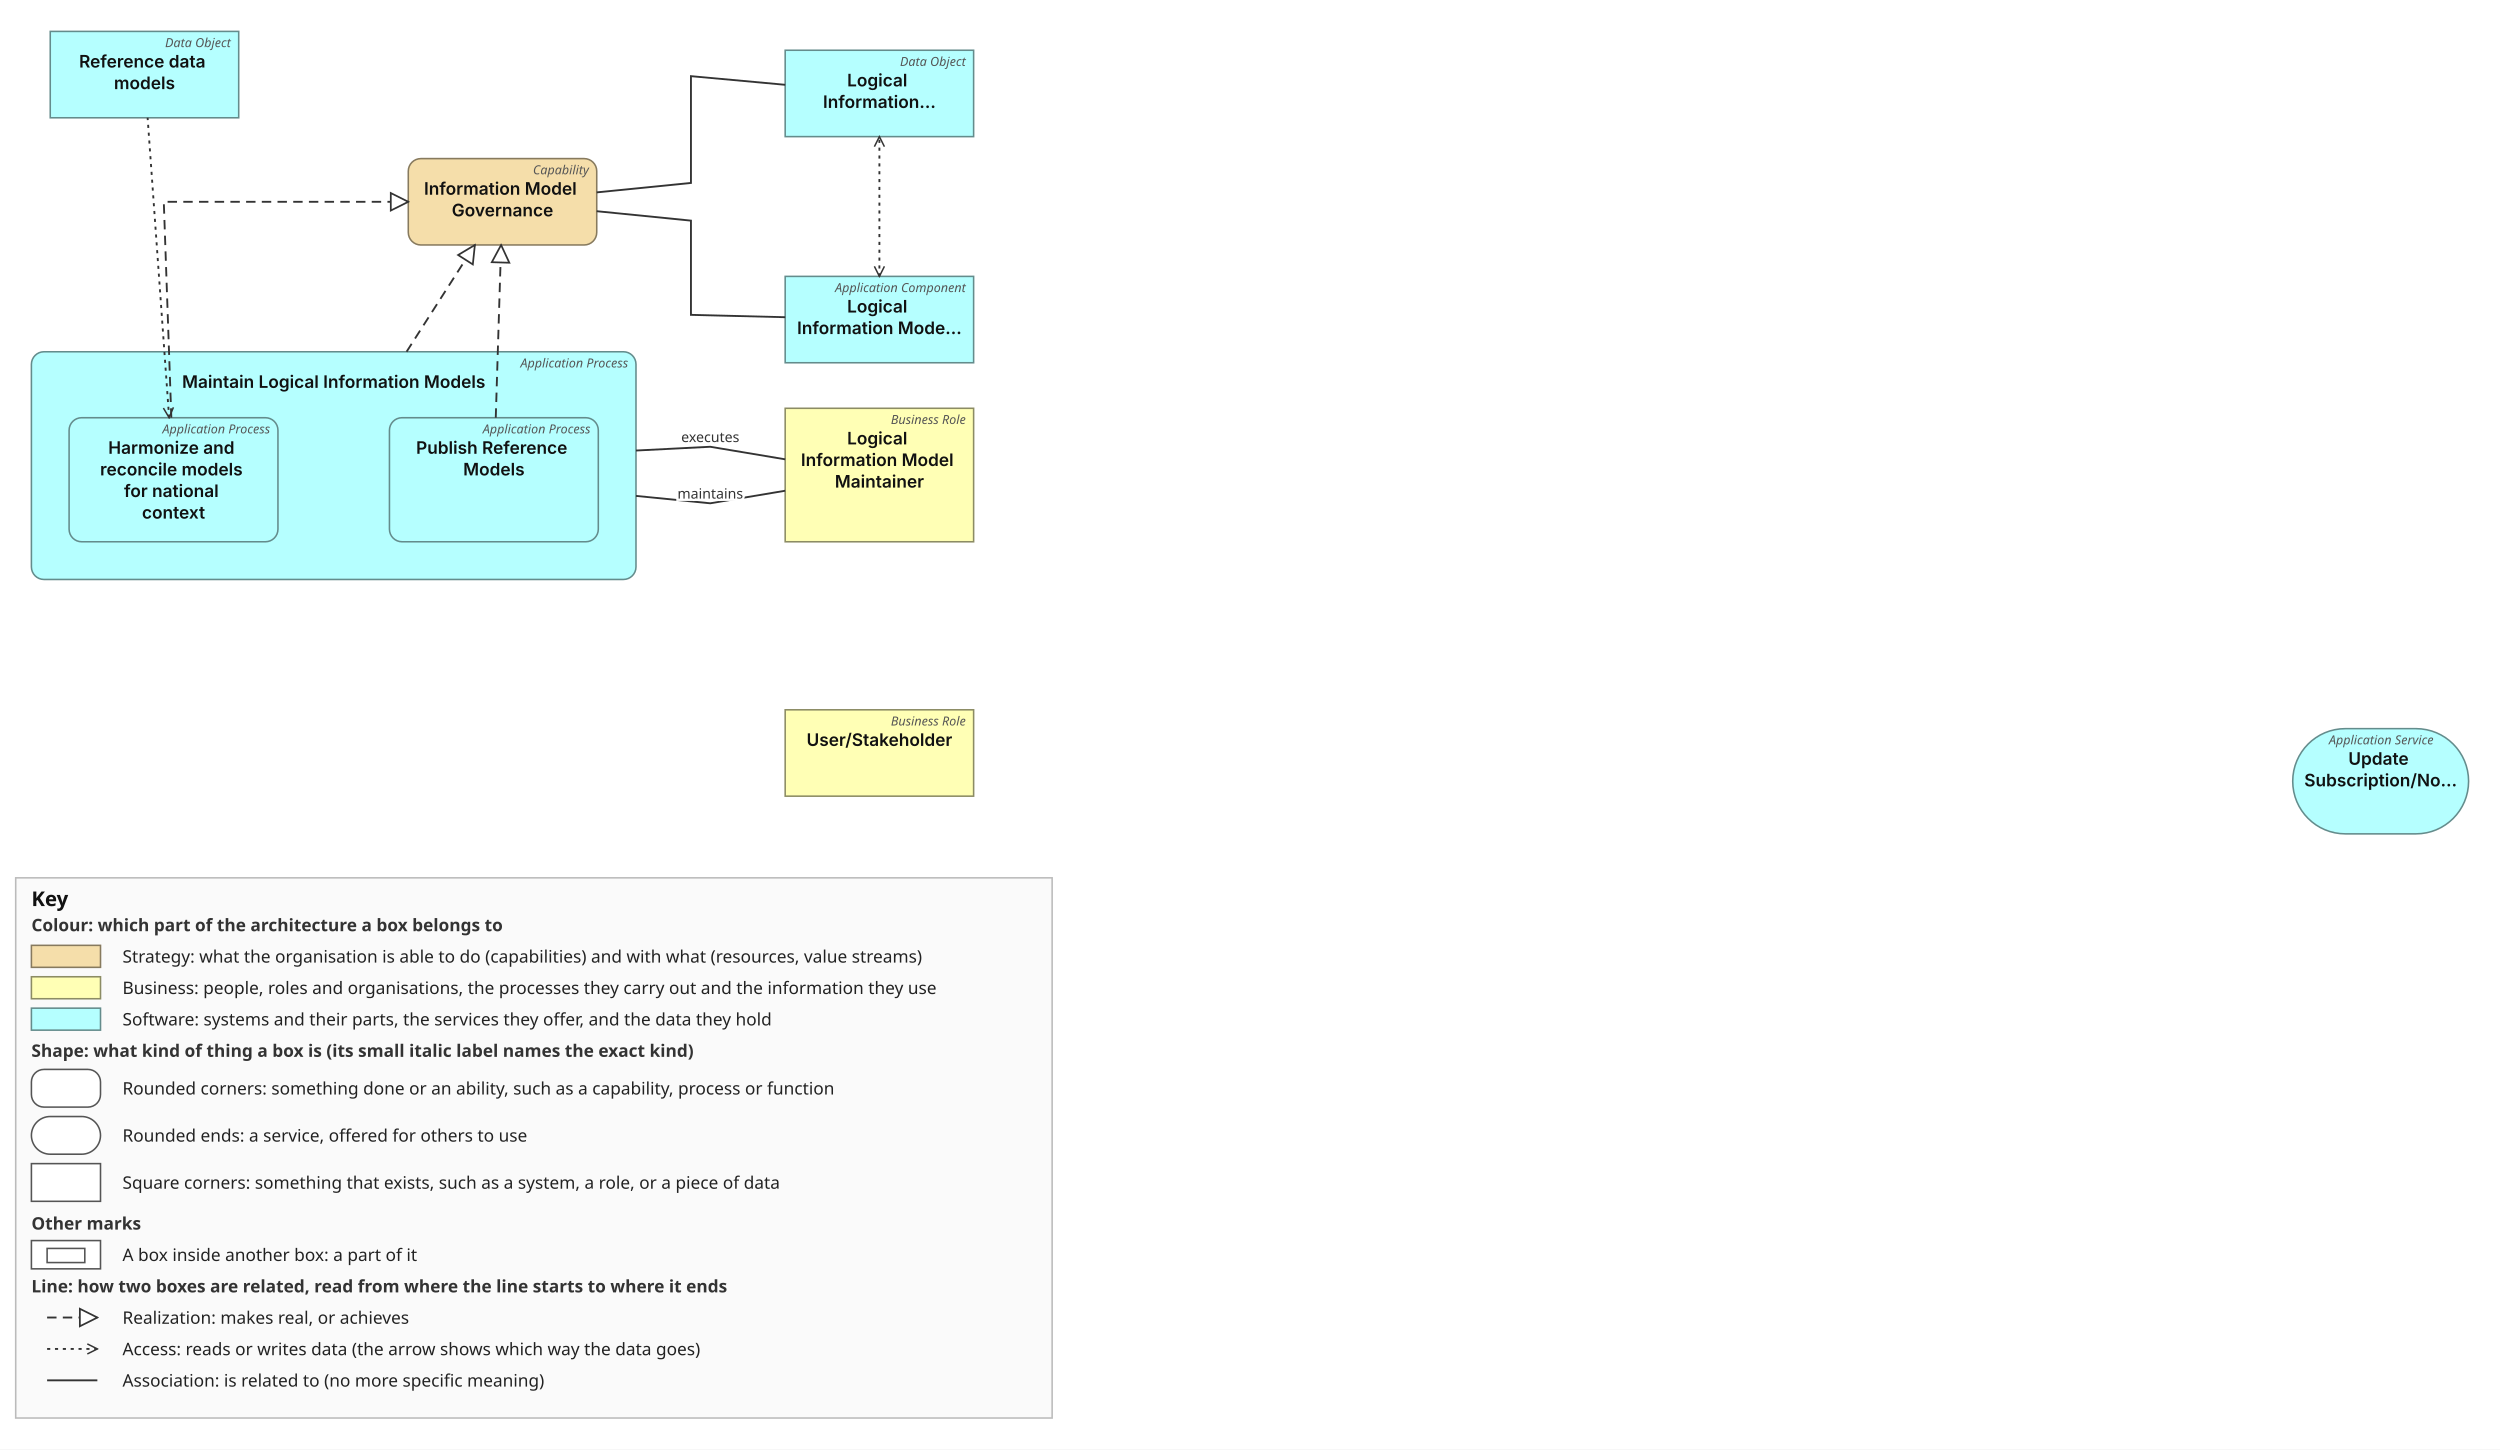
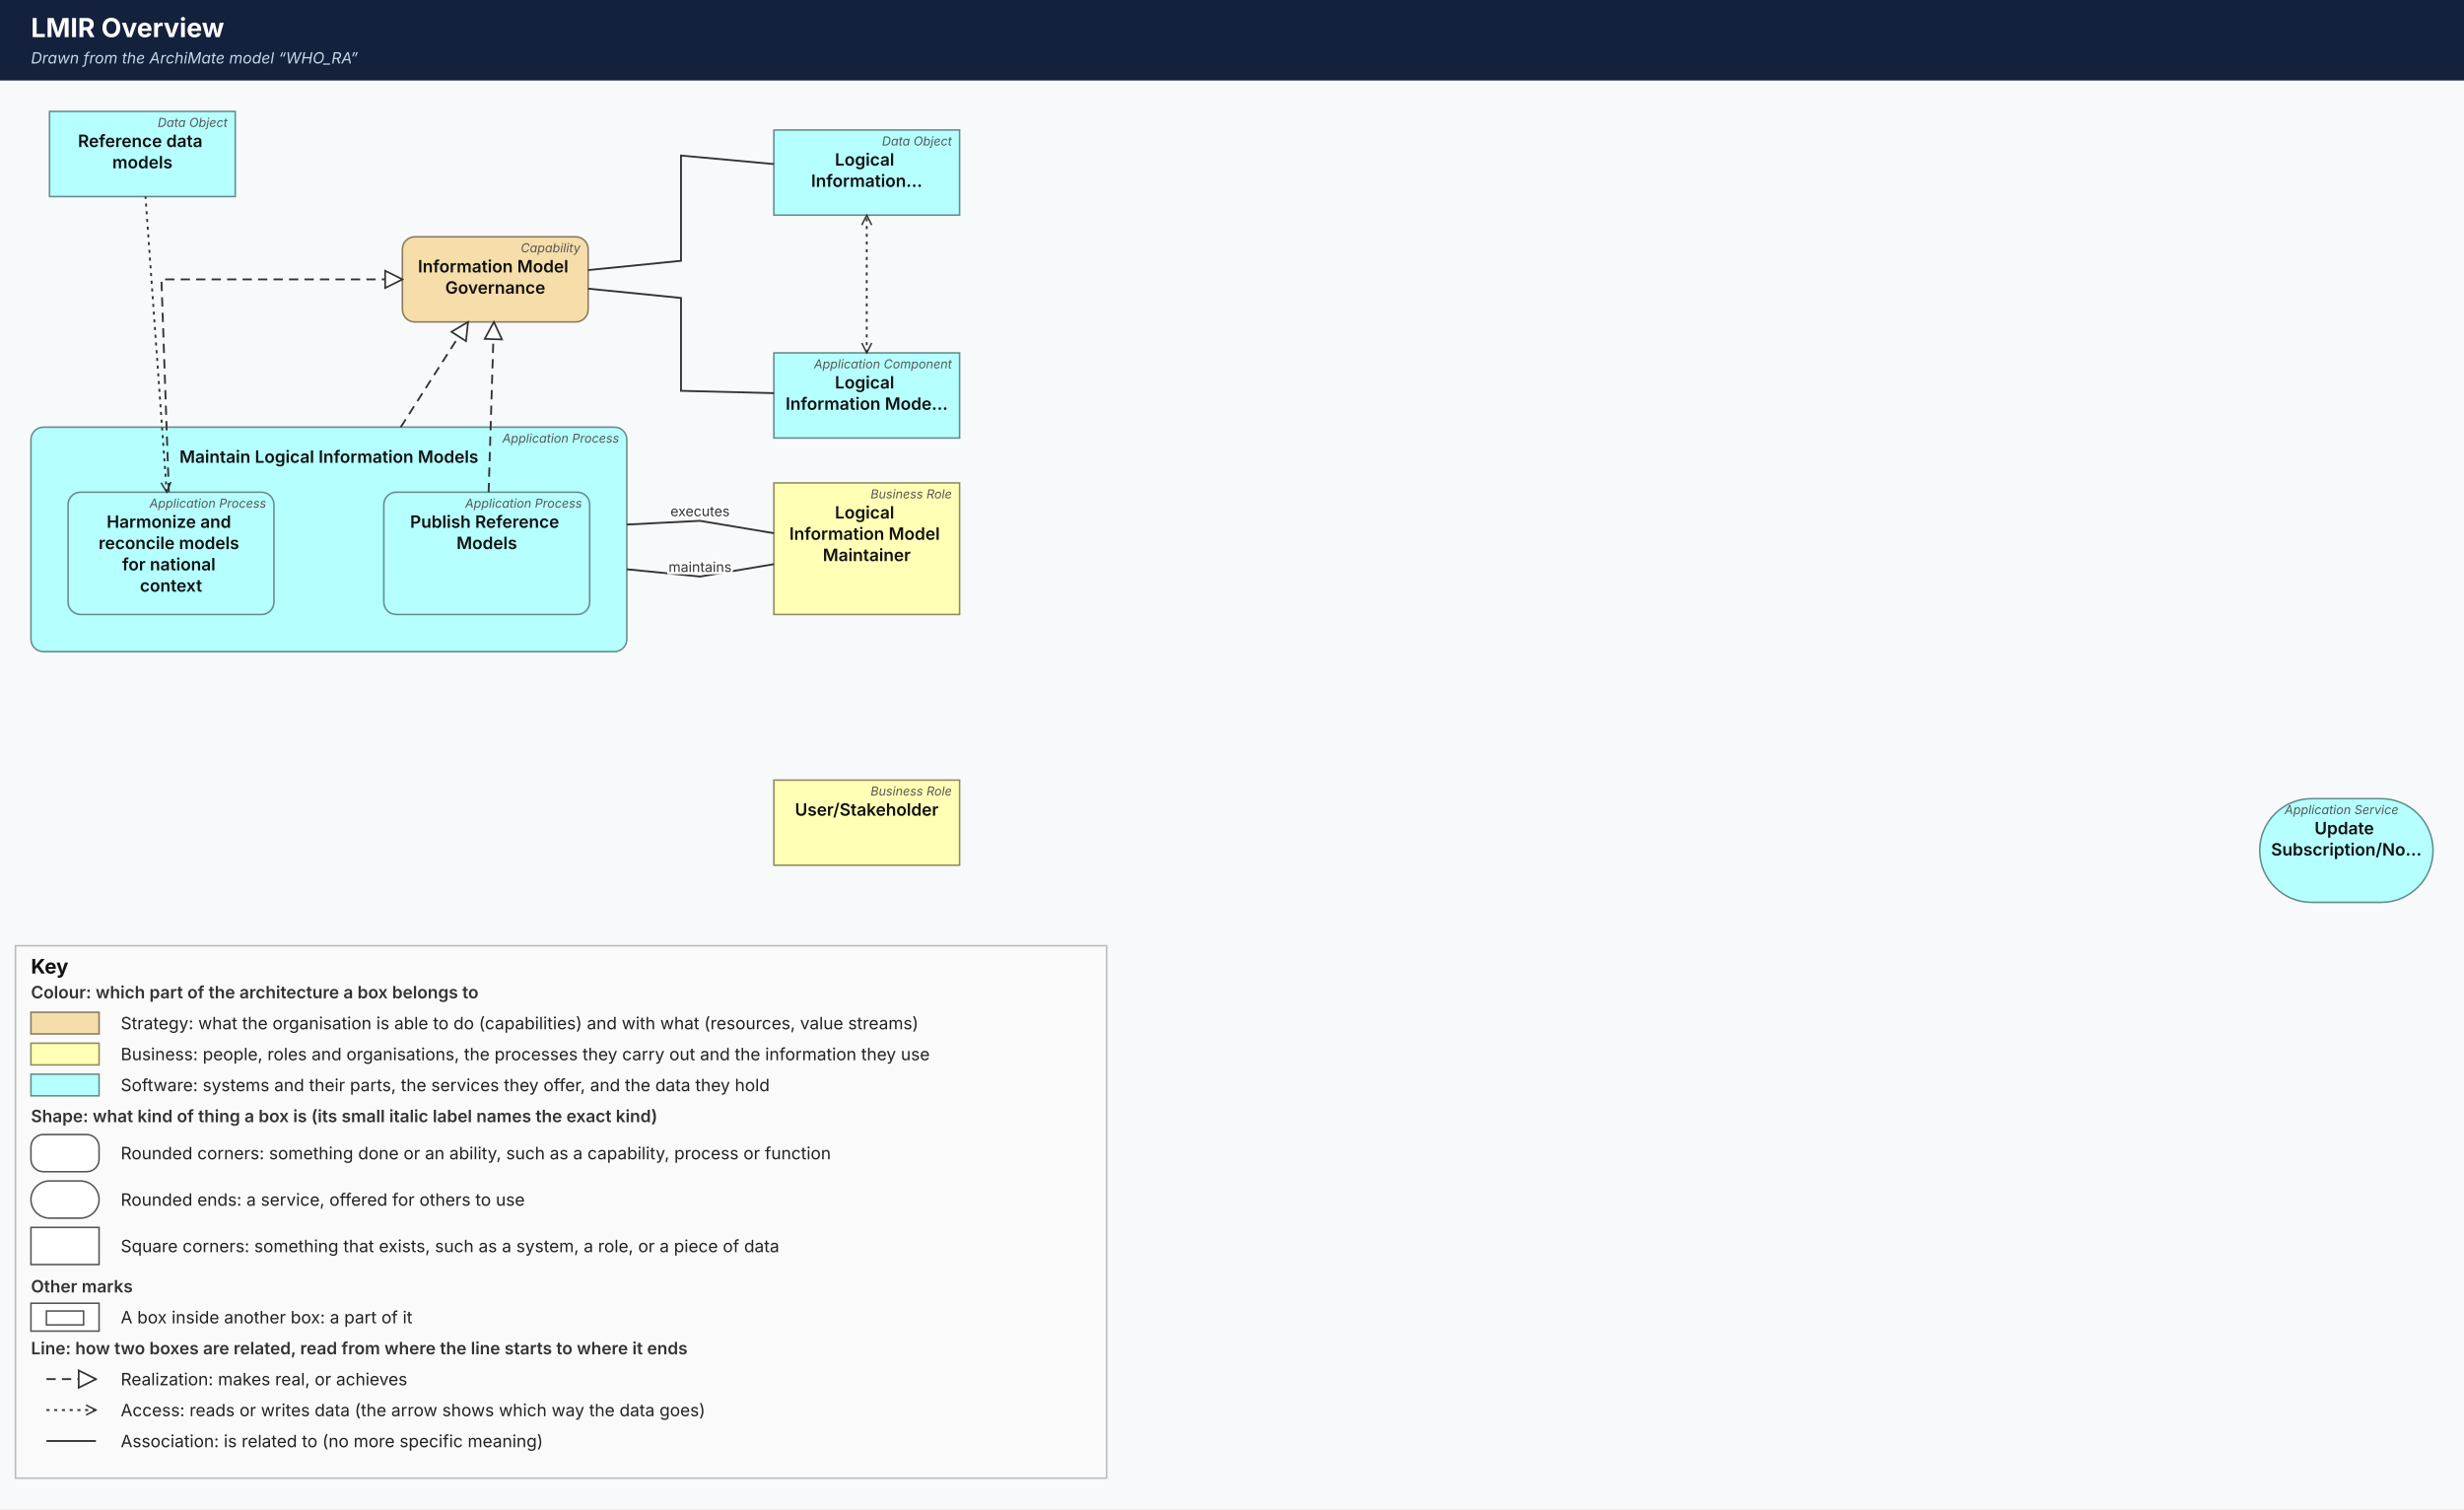
- <svg xmlns="http://www.w3.org/2000/svg" viewBox="244 292 1592 923" width="1592" height="923" role="img" aria-labelledby="av-title">
+ <svg xmlns="http://www.w3.org/2000/svg" viewBox="244 240 1592 975" width="1592" height="975" role="img" aria-labelledby="av-title">
  <style>
- .av-name{font:600 11px system-ui,-apple-system,"Segoe UI",sans-serif;fill:#111}
- .av-type{font:italic 8px system-ui,sans-serif;fill:#555}
- .av-group{font:600 11px system-ui,sans-serif;fill:#333}
- .av-note{font:10px system-ui,sans-serif;fill:#222}
- .av-key{font:11px system-ui,sans-serif;fill:#222}
- .av-keyh{font:600 11px system-ui,sans-serif;fill:#333}
- .av-keyt{font:700 13px system-ui,sans-serif;fill:#111}
- .av-rel{font:9px system-ui,sans-serif;fill:#333;paint-order:stroke;stroke:#fff;stroke-width:3px}
+ .av-name{font:600 11px Inter, "Segoe UI", system-ui, -apple-system, Helvetica, Arial, sans-serif;fill:#111}
+ .av-type{font:italic 8px Inter, "Segoe UI", system-ui, -apple-system, Helvetica, Arial, sans-serif;fill:#555}
+ .av-group{font:600 11px Inter, "Segoe UI", system-ui, -apple-system, Helvetica, Arial, sans-serif;fill:#333}
+ .av-note{font:10px Inter, "Segoe UI", system-ui, -apple-system, Helvetica, Arial, sans-serif;fill:#222}
+ .av-key{font:11px Inter, "Segoe UI", system-ui, -apple-system, Helvetica, Arial, sans-serif;fill:#222}
+ .av-keyh{font:600 11px Inter, "Segoe UI", system-ui, -apple-system, Helvetica, Arial, sans-serif;fill:#333}
+ .av-keyt{font:700 13px Inter, "Segoe UI", system-ui, -apple-system, Helvetica, Arial, sans-serif;fill:#111}
+ .av-rel{font:9px Inter, "Segoe UI", system-ui, -apple-system, Helvetica, Arial, sans-serif;fill:#333;paint-order:stroke;stroke:#fff;stroke-width:3px}
a:hover rect,a:hover polygon,a:focus rect,a:focus polygon{stroke:#06c;stroke-width:2.5}
</style>
  <defs>
    <marker id="arrow-open" viewBox="0 0 12 12" refX="11" refY="6" markerWidth="11" markerHeight="11" orient="auto-start-reverse" markerUnits="userSpaceOnUse">
      <path d="M1 1 L11 6 L1 11" fill="none" stroke="#333" stroke-width="1.3" />
    </marker>
    <marker id="arrow-filled" viewBox="0 0 12 12" refX="11" refY="6" markerWidth="11" markerHeight="11" orient="auto-start-reverse" markerUnits="userSpaceOnUse">
      <path d="M1 1 L11 6 L1 11 Z" fill="#333" />
    </marker>
    <marker id="arrow-small" viewBox="0 0 10 10" refX="9" refY="5" markerWidth="8" markerHeight="8" orient="auto-start-reverse" markerUnits="userSpaceOnUse">
      <path d="M1 1 L9 5 L1 9" fill="none" stroke="#333" stroke-width="1.2" />
    </marker>
    <marker id="triangle-hollow" viewBox="0 0 14 14" refX="13" refY="7" markerWidth="13" markerHeight="13" orient="auto-start-reverse" markerUnits="userSpaceOnUse">
      <path d="M1 1 L13 7 L1 13 Z" fill="#fff" stroke="#333" stroke-width="1.2" />
    </marker>
    <marker id="diamond-filled" viewBox="0 0 16 10" refX="1" refY="5" markerWidth="16" markerHeight="10" orient="auto-start-reverse" markerUnits="userSpaceOnUse">
      <path d="M1 5 L8 1 L15 5 L8 9 Z" fill="#333" />
    </marker>
    <marker id="diamond-hollow" viewBox="0 0 16 10" refX="1" refY="5" markerWidth="16" markerHeight="10" orient="auto-start-reverse" markerUnits="userSpaceOnUse">
      <path d="M1 5 L8 1 L15 5 L8 9 Z" fill="#fff" stroke="#333" stroke-width="1.2" />
    </marker>
    <marker id="dot" viewBox="0 0 8 8" refX="4" refY="4" markerWidth="7" markerHeight="7" orient="auto" markerUnits="userSpaceOnUse">
      <circle cx="4" cy="4" r="3.2" fill="#333" />
    </marker>
    <pattern id="missing" width="8" height="8" patternUnits="userSpaceOnUse" patternTransform="rotate(45)">
      <rect width="8" height="8" fill="#fff" />
      <line x1="0" y1="0" x2="0" y2="8" stroke="#d33" stroke-width="2" />
    </pattern>
  </defs>
-   <rect x="244" y="292" width="1592" height="923" fill="#fff" />
+   <rect x="244" y="240" width="1592" height="975" fill="#f8f9fb" />
+   <rect x="244" y="240" width="1592" height="52" fill="#14213d" />
+   <text x="264" y="264" style="font:700 17px Inter, &quot;Segoe UI&quot;, system-ui, -apple-system, Helvetica, Arial, sans-serif;fill:#fff">LMIR Overview</text>
+   <text x="264" y="281" style="font:italic 10px Inter, &quot;Segoe UI&quot;, system-ui, -apple-system, Helvetica, Arial, sans-serif;fill:#c9d6e6">Drawn from the ArchiMate model “WHO_RA”</text>
  <a href="../../../en/dpi-h-ra/archimate/0.3.0-draft.1/elements/logical-information-model-registry/" target="_top">
    <rect x="744" y="468" width="120" height="55" fill="#b5ffff" stroke="#648c8c" stroke-width="1" />
    <text class="av-type" x="859" y="478" text-anchor="end">Application Component</text>
    <text class="av-name" x="804" y="491" text-anchor="middle">
      <tspan x="804" dy="0">Logical</tspan>
      <tspan x="804" dy="13.75">Information Mode…</tspan>
    </text>
  </a>
  <a href="../../../en/dpi-h-ra/archimate/0.3.0-draft.1/elements/information-model-governance/" target="_top">
    <rect x="504" y="393" width="120" height="55" rx="8" fill="#f5deaa" stroke="#877a5e" stroke-width="1" />
    <text class="av-type" x="619" y="403" text-anchor="end">Capability</text>
    <text class="av-name" x="564" y="416" text-anchor="middle">
      <tspan x="564" dy="0">Information Model</tspan>
      <tspan x="564" dy="13.75">Governance</tspan>
    </text>
  </a>
  <a href="../../../en/dpi-h-ra/archimate/0.3.0-draft.1/elements/maintain-logical-information-models/" target="_top">
    <rect x="264" y="516" width="385" height="145" rx="8" fill="#b5ffff" stroke="#648c8c" stroke-width="1" />
    <text class="av-type" x="644" y="526" text-anchor="end">Application Process</text>
    <text class="av-name" x="456.5" y="539" text-anchor="middle">
      <tspan x="456.5" dy="0">Maintain Logical Information Models</tspan>
    </text>
  </a>
  <a href="../../../en/dpi-h-ra/archimate/0.3.0-draft.1/elements/publish-reference-models/" target="_top">
    <rect x="492" y="558" width="133" height="79" rx="8" fill="#b5ffff" stroke="#648c8c" stroke-width="1" />
    <text class="av-type" x="620" y="568" text-anchor="end">Application Process</text>
    <text class="av-name" x="558.5" y="581" text-anchor="middle">
      <tspan x="558.5" dy="0">Publish Reference</tspan>
      <tspan x="558.5" dy="13.75">Models</tspan>
    </text>
  </a>
  <a href="../../../en/dpi-h-ra/archimate/0.3.0-draft.1/elements/harmonize-and-reconcile-models-for-national-context/" target="_top">
    <rect x="288" y="558" width="133" height="79" rx="8" fill="#b5ffff" stroke="#648c8c" stroke-width="1" />
    <text class="av-type" x="416" y="568" text-anchor="end">Application Process</text>
    <text class="av-name" x="354.5" y="581" text-anchor="middle">
      <tspan x="354.5" dy="0">Harmonize and</tspan>
      <tspan x="354.5" dy="13.75">reconcile models</tspan>
      <tspan x="354.5" dy="13.75">for national</tspan>
      <tspan x="354.5" dy="13.75">context</tspan>
    </text>
  </a>
  <a href="../../../en/dpi-h-ra/archimate/0.3.0-draft.1/elements/update-subscription-notification/" target="_top">
    <rect x="1704" y="756" width="112" height="67" rx="33.5" fill="#b5ffff" stroke="#648c8c" stroke-width="1" />
    <text class="av-type" x="1793.667" y="766" text-anchor="end">Application Service</text>
    <text class="av-name" x="1760" y="779" text-anchor="middle">
      <tspan x="1760" dy="0">Update</tspan>
      <tspan x="1760" dy="13.75">Subscription/No…</tspan>
    </text>
  </a>
  <a href="../../../en/dpi-h-ra/archimate/0.3.0-draft.1/elements/reference-data-models/" target="_top">
    <rect x="276" y="312" width="120" height="55" fill="#b5ffff" stroke="#648c8c" stroke-width="1" />
    <text class="av-type" x="391" y="322" text-anchor="end">Data Object</text>
    <text class="av-name" x="336" y="335" text-anchor="middle">
      <tspan x="336" dy="0">Reference data</tspan>
      <tspan x="336" dy="13.75">models</tspan>
    </text>
  </a>
  <a href="../../../en/dpi-h-ra/archimate/0.3.0-draft.1/elements/logical-information-model-maintainer/" target="_top">
    <rect x="744" y="552" width="120" height="85" fill="#ffffb5" stroke="#8c8c64" stroke-width="1" />
    <text class="av-type" x="859" y="562" text-anchor="end">Business Role</text>
    <text class="av-name" x="804" y="575" text-anchor="middle">
      <tspan x="804" dy="0">Logical</tspan>
      <tspan x="804" dy="13.75">Information Model</tspan>
      <tspan x="804" dy="13.75">Maintainer</tspan>
    </text>
  </a>
  <a href="../../../en/dpi-h-ra/archimate/0.3.0-draft.1/elements/logical-information-models/" target="_top">
    <rect x="744" y="324" width="120" height="55" fill="#b5ffff" stroke="#648c8c" stroke-width="1" />
    <text class="av-type" x="859" y="334" text-anchor="end">Data Object</text>
    <text class="av-name" x="804" y="347" text-anchor="middle">
      <tspan x="804" dy="0">Logical</tspan>
      <tspan x="804" dy="13.75">Information…</tspan>
    </text>
  </a>
  <a href="../../../en/dpi-h-ra/archimate/0.3.0-draft.1/elements/user-stakeholder/" target="_top">
    <rect x="744" y="744" width="120" height="55" fill="#ffffb5" stroke="#8c8c64" stroke-width="1" />
    <text class="av-type" x="859" y="754" text-anchor="end">Business Role</text>
    <text class="av-name" x="804" y="767" text-anchor="middle">
      <tspan x="804" dy="0">User/Stakeholder</tspan>
    </text>
  </a>
  <a href="../../../en/dpi-h-ra/archimate/0.3.0-draft.1/relationships/id-274a1c6653c24a208bace113e1123493/" target="_top">
    <path d="M804 468 L804 379" fill="none" stroke="#333" stroke-width="1.2" stroke-dasharray="2 3" marker-start="url(#arrow-small)" marker-end="url(#arrow-small)" />
    <path d="M804 468 L804 379" fill="none" stroke="transparent" stroke-width="8" />
  </a>
  <a href="../../../en/dpi-h-ra/archimate/0.3.0-draft.1/relationships/id-3e40ade7604c431bb03f1be2efa2ebfd/" target="_top">
    <path d="M624 426.5 L684 432.5 L684 492.5 L744 494" fill="none" stroke="#333" stroke-width="1.2" />
    <path d="M624 426.5 L684 432.5 L684 492.5 L744 494" fill="none" stroke="transparent" stroke-width="8" />
  </a>
  <a href="../../../en/dpi-h-ra/archimate/0.3.0-draft.1/relationships/id-823facbe25724e4c8d597d0c5252c44b/" target="_top">
    <path d="M624 414.5 L684 408.5 L684 340.5 L744 346" fill="none" stroke="#333" stroke-width="1.2" />
    <path d="M624 414.5 L684 408.5 L684 340.5 L744 346" fill="none" stroke="transparent" stroke-width="8" />
  </a>
  <a href="../../../en/dpi-h-ra/archimate/0.3.0-draft.1/relationships/id-6b5013343d1b49349aa59c1298dd7d0a/" target="_top">
    <path d="M502.9 516 L546.4 448" fill="none" stroke="#333" stroke-width="1.2" stroke-dasharray="6 4" marker-end="url(#triangle-hollow)" />
    <path d="M502.9 516 L546.4 448" fill="none" stroke="transparent" stroke-width="8" />
  </a>
  <a href="../../../en/dpi-h-ra/archimate/0.3.0-draft.1/relationships/id-b22ddb126a584b2cbfd2dff6060fb741/" target="_top">
    <path d="M559.7 558 L563.1 448" fill="none" stroke="#333" stroke-width="1.2" stroke-dasharray="6 4" marker-end="url(#triangle-hollow)" />
    <path d="M559.7 558 L563.1 448" fill="none" stroke="transparent" stroke-width="8" />
  </a>
  <a href="../../../en/dpi-h-ra/archimate/0.3.0-draft.1/relationships/id-4360d0a953f24a80b596e7d0a629a4a7/" target="_top">
    <path d="M353.1 558 L348.3 420.5 L504 420.5" fill="none" stroke="#333" stroke-width="1.2" stroke-dasharray="6 4" marker-end="url(#triangle-hollow)" />
    <path d="M353.1 558 L348.3 420.5 L504 420.5" fill="none" stroke="transparent" stroke-width="8" />
  </a>
  <a href="../../../en/dpi-h-ra/archimate/0.3.0-draft.1/relationships/id-ebbef93edbb44c1e858dde7c299ec2f7/" target="_top">
    <path d="M351.7 558 L338 367" fill="none" stroke="#333" stroke-width="1.2" stroke-dasharray="2 3" marker-start="url(#arrow-small)" />
    <path d="M351.7 558 L338 367" fill="none" stroke="transparent" stroke-width="8" />
  </a>
  <a href="../../../en/dpi-h-ra/archimate/0.3.0-draft.1/relationships/id-edfc9131e1394ee999d6e52b65634f29/" target="_top">
    <path d="M744 584.5 L696.3 576.5 L649 578.9" fill="none" stroke="#333" stroke-width="1.2" />
    <path d="M744 584.5 L696.3 576.5 L649 578.9" fill="none" stroke="transparent" stroke-width="8" />
    <text class="av-rel" x="696.3" y="573.5" text-anchor="middle">executes</text>
  </a>
  <a href="../../../en/dpi-h-ra/archimate/0.3.0-draft.1/relationships/id-35446b885774443db7c9f439beaf9cd4/" target="_top">
    <path d="M744 604.5 L696.3 612.5 L649 607.8" fill="none" stroke="#333" stroke-width="1.2" />
    <path d="M744 604.5 L696.3 612.5 L649 607.8" fill="none" stroke="transparent" stroke-width="8" />
    <text class="av-rel" x="696.3" y="609.5" text-anchor="middle">maintains</text>
  </a>
  <g class="av-legend">
-     <rect x="254" y="851" width="660" height="344" fill="#fafafa" stroke="#bbb" />
+     <rect x="254" y="851" width="705" height="344" fill="#fafafa" stroke="#bbb" />
    <text class="av-keyt" x="264" y="869">Key</text>
    <text class="av-keyh" x="264" y="885">Colour: which part of the architecture a box belongs to</text>
    <rect x="264" y="894" width="44" height="14" fill="#f5deaa" stroke="#877a5e" />
    <text class="av-key" x="322" y="905">Strategy: what the organisation is able to do (capabilities) and with what (resources, value streams)</text>
    <rect x="264" y="914" width="44" height="14" fill="#ffffb5" stroke="#8c8c64" />
    <text class="av-key" x="322" y="925">Business: people, roles and organisations, the processes they carry out and the information they use</text>
    <rect x="264" y="934" width="44" height="14" fill="#b5ffff" stroke="#648c8c" />
    <text class="av-key" x="322" y="945">Software: systems and their parts, the services they offer, and the data they hold</text>
    <text class="av-keyh" x="264" y="965">Shape: what kind of thing a box is (its small italic label names the exact kind)</text>
    <rect x="264" y="973" width="44" height="24" rx="8" fill="#fff" stroke="#555" />
    <text class="av-key" x="322" y="989">Rounded corners: something done or an ability, such as a capability, process or function</text>
    <rect x="264" y="1003" width="44" height="24" rx="12" fill="#fff" stroke="#555" />
    <text class="av-key" x="322" y="1019">Rounded ends: a service, offered for others to use</text>
    <rect x="264" y="1033" width="44" height="24" fill="#fff" stroke="#555" />
    <text class="av-key" x="322" y="1049">Square corners: something that exists, such as a system, a role, or a piece of data</text>
    <text class="av-keyh" x="264" y="1075">Other marks</text>
    <rect x="264" y="1082" width="44" height="18" fill="#fff" stroke="#555" />
    <rect x="274" y="1087" width="24" height="9" fill="#fff" stroke="#555" />
    <text class="av-key" x="322" y="1095">A box inside another box: a part of it</text>
    <text class="av-keyh" x="264" y="1115">Line: how two boxes are related, read from where the line starts to where it ends</text>
    <path d="M274 1131 L306 1131" fill="none" stroke="#333" stroke-width="1.2" stroke-dasharray="6 4" marker-end="url(#triangle-hollow)" />
    <text class="av-key" x="322" y="1135">Realization: makes real, or achieves</text>
    <path d="M274 1151 L306 1151" fill="none" stroke="#333" stroke-width="1.2" stroke-dasharray="2 3" marker-end="url(#arrow-small)" />
    <text class="av-key" x="322" y="1155">Access: reads or writes data (the arrow shows which way the data goes)</text>
    <path d="M274 1171 L306 1171" fill="none" stroke="#333" stroke-width="1.2" />
    <text class="av-key" x="322" y="1175">Association: is related to (no more specific meaning)</text>
  </g>
</svg>
